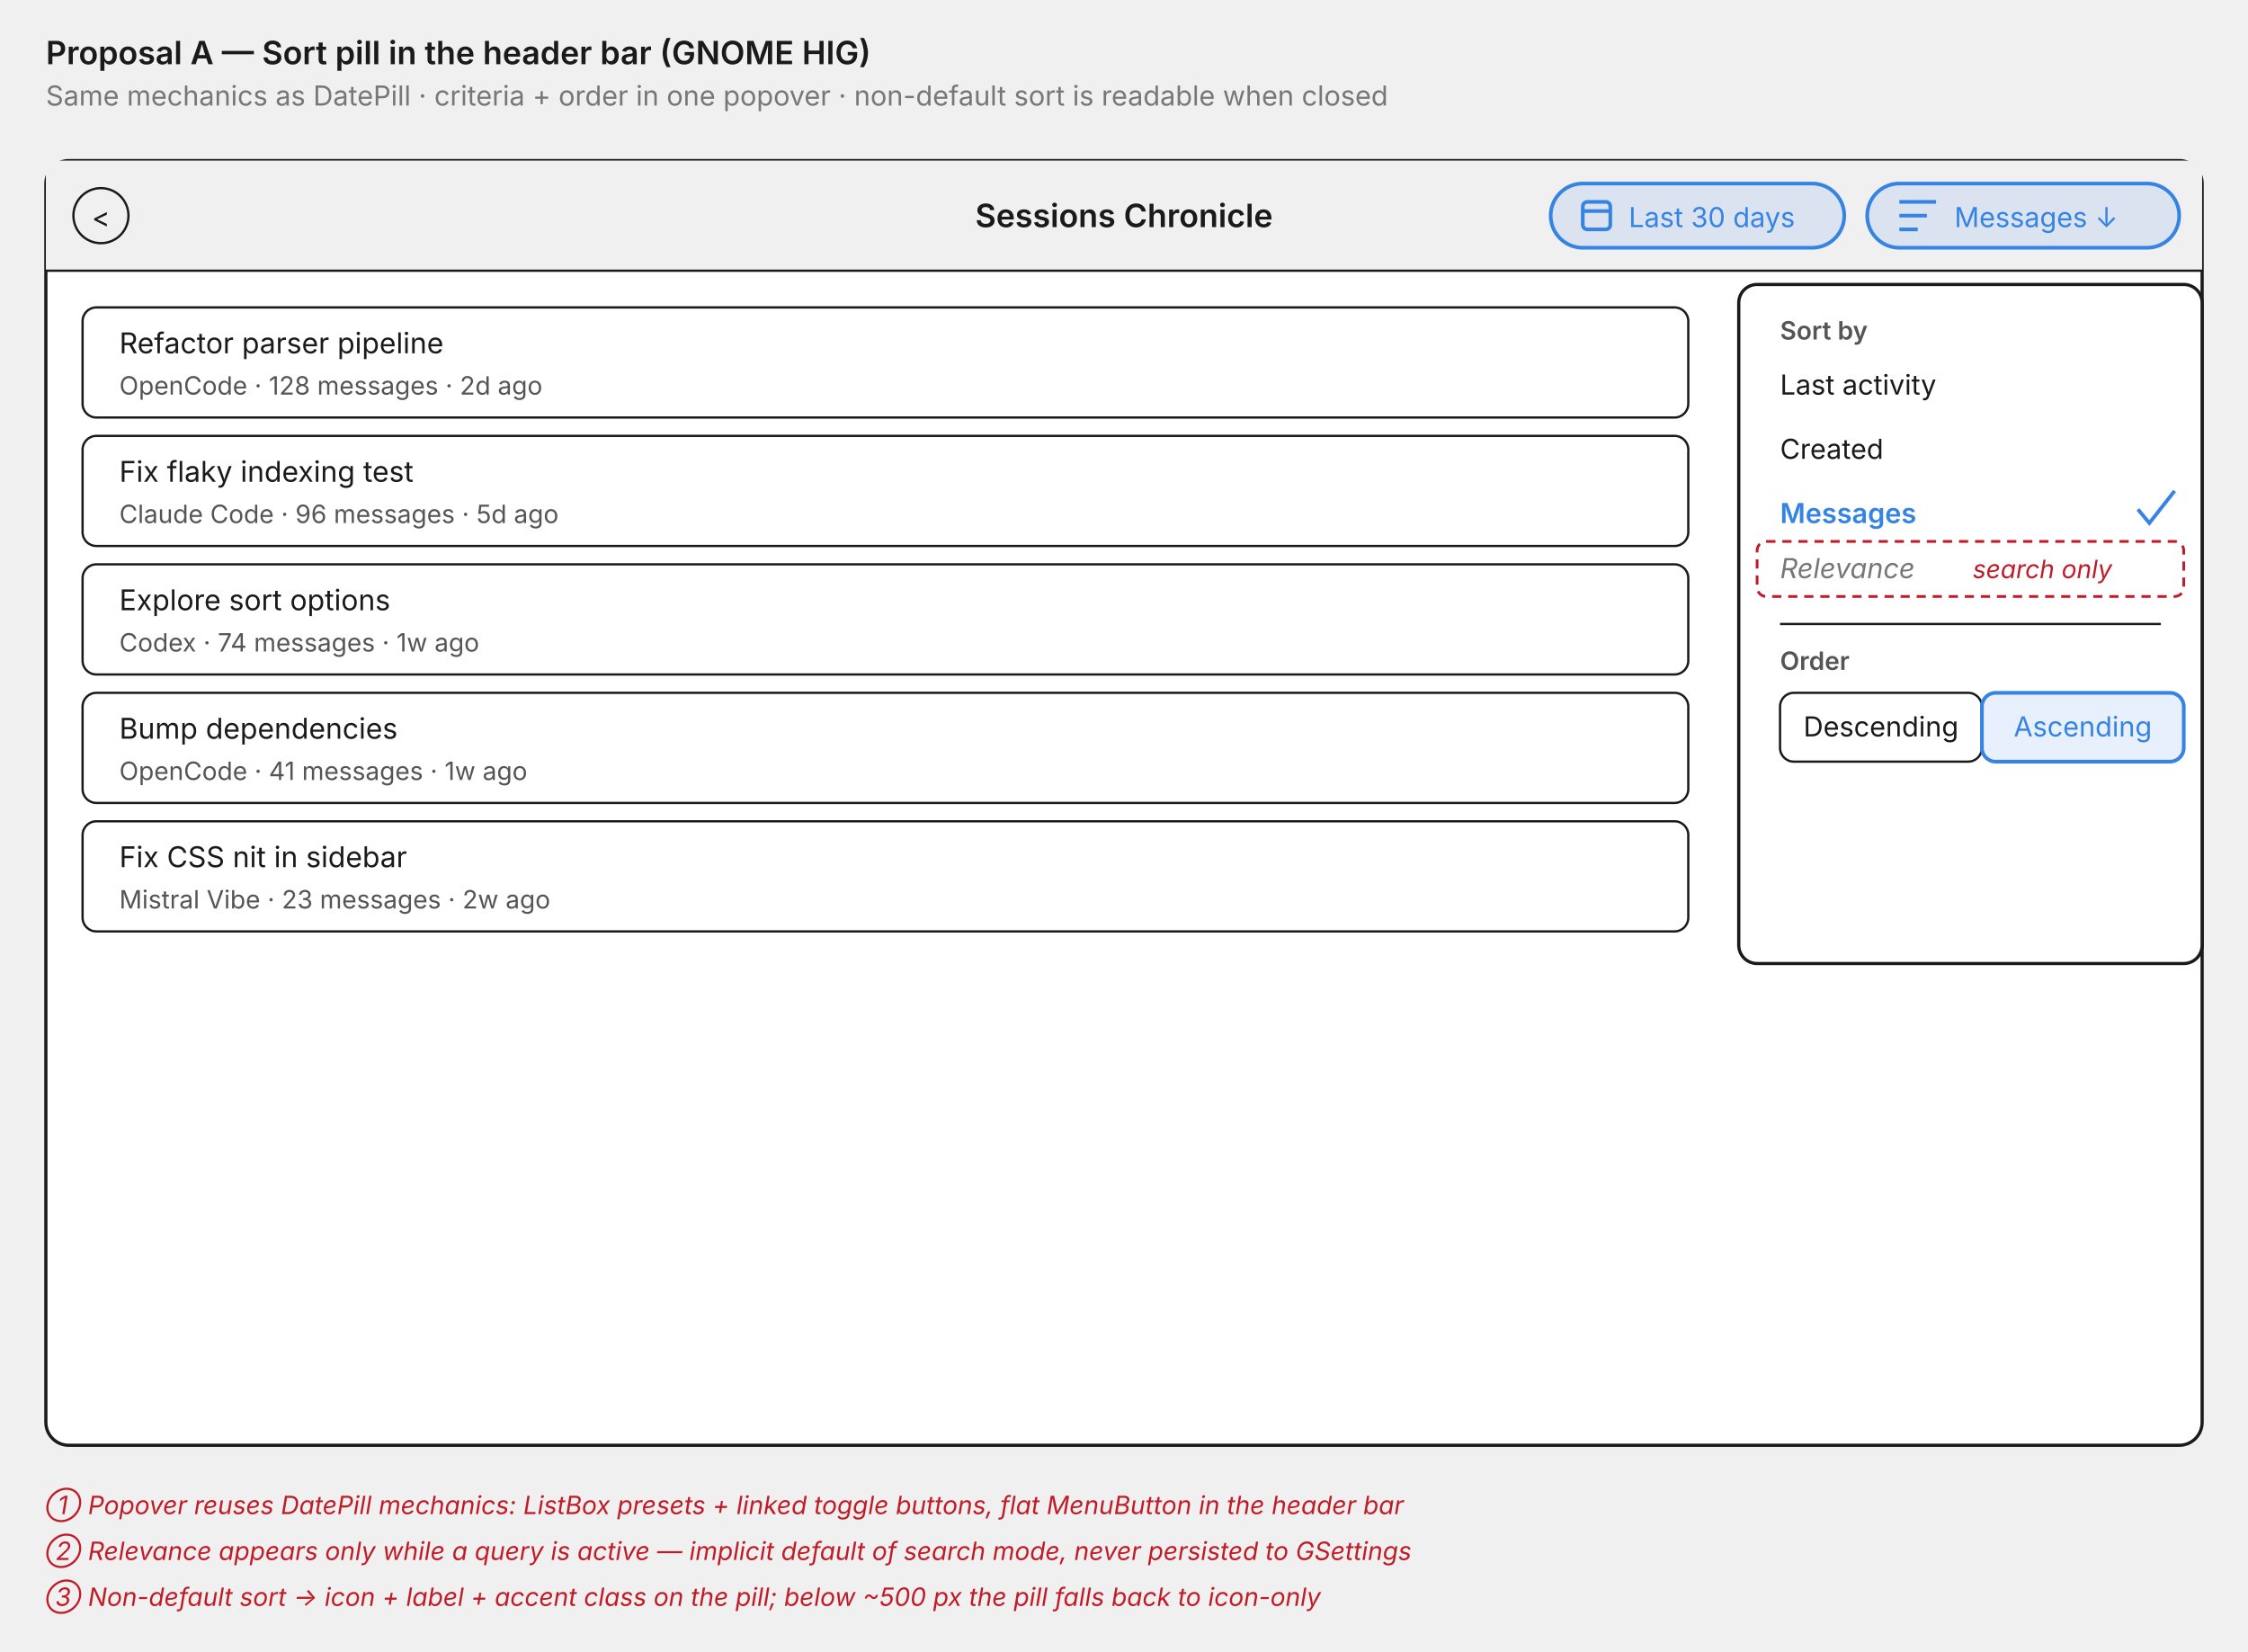
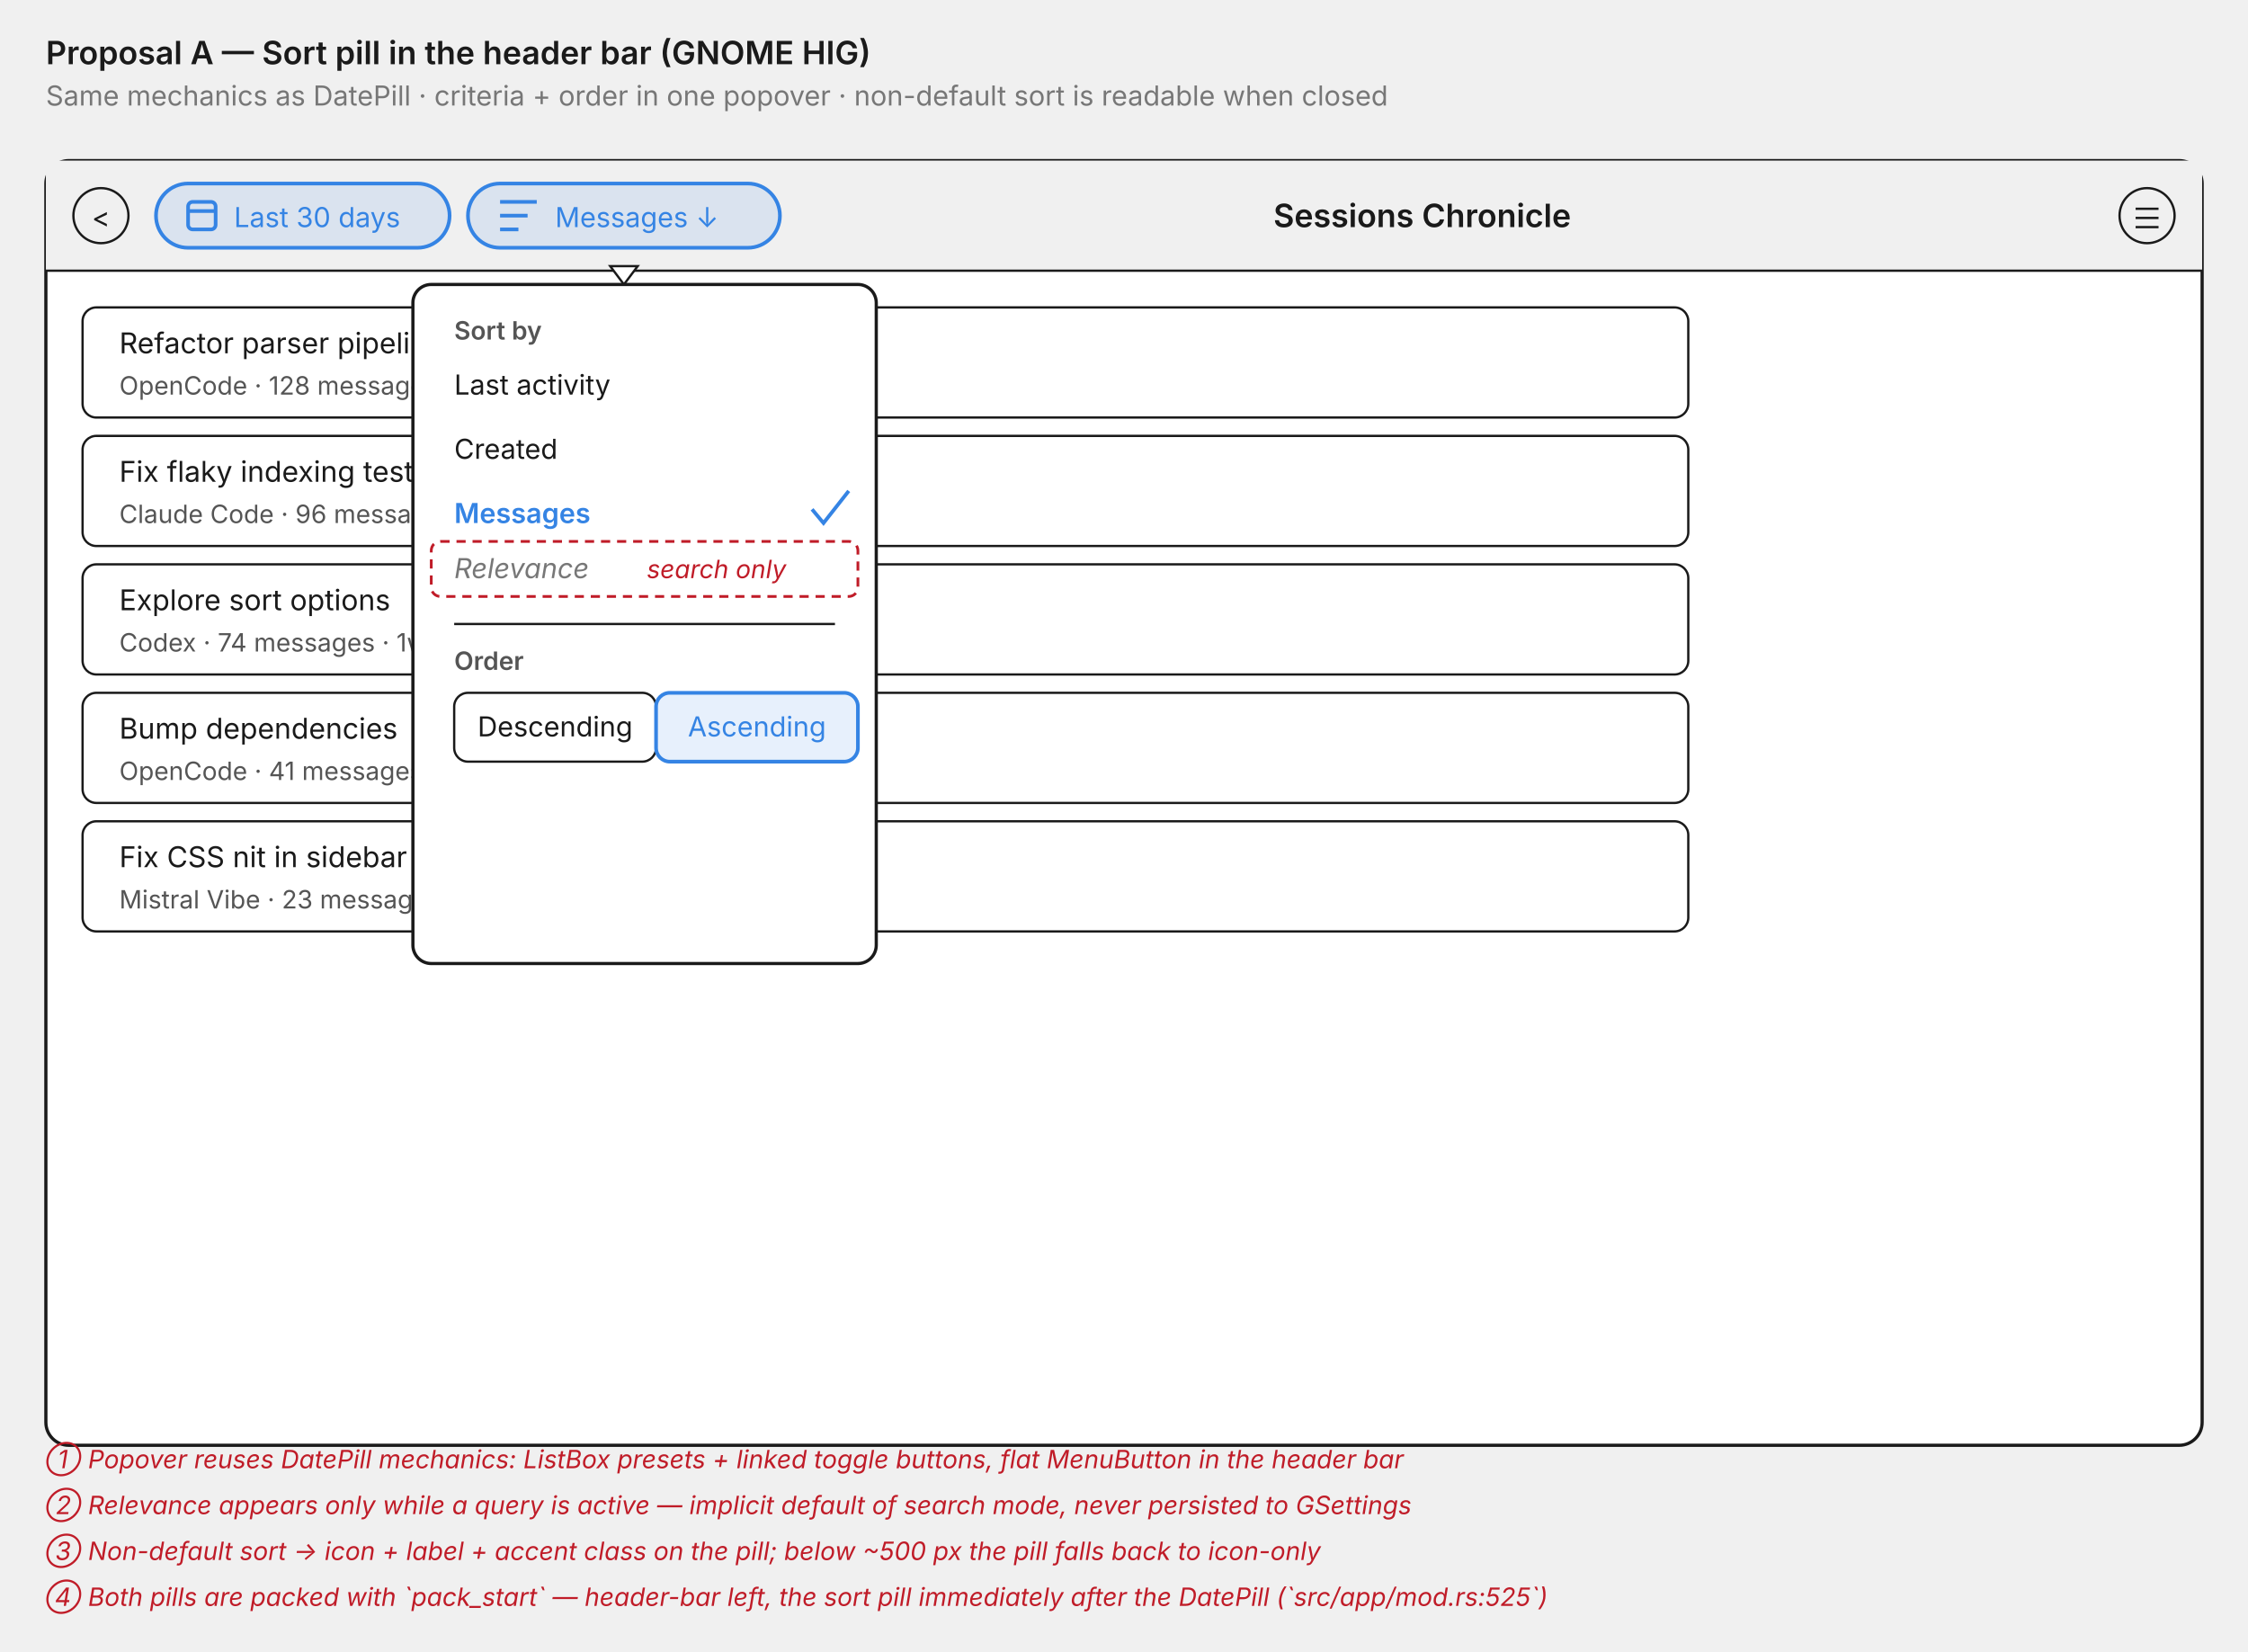
<svg xmlns="http://www.w3.org/2000/svg" viewBox="0 0 980 720" font-family="-apple-system, 'Cantarell', system-ui, sans-serif" font-size="13">
  <style>
    .stroke { fill: none; stroke: #1a1a1a; stroke-width: 1.4; }
    .stroke-thin { fill: none; stroke: #1a1a1a; stroke-width: 1; }
    .muted { fill: #777; }
    .accent { fill: #3584e4; }
    .accent-stroke { fill: none; stroke: #3584e4; stroke-width: 1.6; }
    .accent-bg { fill: #3584e4; fill-opacity: 0.12; }
    .red { fill: #c01c28; }
    .red-stroke { fill: none; stroke: #c01c28; stroke-width: 1.2; stroke-dasharray: 4 3; }
    .label { font-size: 12px; fill: #1a1a1a; }
    .badge { font-size: 11px; fill: #555; }
    .title { font-size: 14px; font-weight: 600; fill: #1a1a1a; }
    .note { font-size: 11px; fill: #c01c28; font-style: italic; }
    .row-text { font-size: 12.5px; fill: #1a1a1a; }
    .ws { fill: #ffffff; }
  </style>
  <text x="20" y="28" class="title">Proposal A — Sort pill in the header bar (GNOME HIG)</text>
  <text x="20" y="46" class="muted" font-size="12">Same mechanics as DatePill · criteria + order in one popover · non-default sort is readable when closed</text>
  <rect x="20" y="70" width="940" height="560" rx="10" class="ws stroke" />
  <rect x="20" y="70" width="940" height="48" fill="#f0f0f0" />
  <line x1="20" y1="118" x2="960" y2="118" class="stroke-thin" />
  <circle cx="44" cy="94" r="12" class="stroke-thin" />
  <text x="44" y="99" class="label" text-anchor="middle">&lt;</text>
-   <text x="490" y="99" class="title" text-anchor="middle">Sessions Chronicle</text>
-   <rect x="676" y="80" width="128" height="28" rx="14" class="accent-bg accent-stroke" />
-   <rect x="690" y="88" width="12" height="12" rx="2" class="accent-stroke" />
-   <line x1="690" y1="92" x2="702" y2="92" class="accent-stroke" />
-   <text x="710" y="99" class="accent" font-size="12">Last 30 days</text>
-   <rect x="814" y="80" width="136" height="28" rx="14" class="accent-bg accent-stroke" />
-   <line x1="828" y1="88" x2="844" y2="88" class="accent-stroke" />
-   <line x1="828" y1="94" x2="840" y2="94" class="accent-stroke" />
-   <line x1="828" y1="100" x2="836" y2="100" class="accent-stroke" />
-   <text x="852" y="99" class="accent" font-size="12">Messages ↓</text>
-   <rect x="758" y="124" width="202" height="296" rx="8" class="ws stroke" />
-   <text x="776" y="148" class="badge" font-weight="600">Sort by</text>
-   <text x="776" y="172" class="label">Last activity</text>
-   <text x="776" y="200" class="label">Created</text>
-   <text x="776" y="228" class="accent" font-size="12" font-weight="600">Messages</text>
-   <polyline points="932,222 937,228 948,214" class="accent-stroke" />
-   <rect x="766" y="236" width="186" height="24" rx="4" class="red-stroke" />
-   <text x="776" y="252" class="muted" font-size="12" font-style="italic">Relevance</text>
-   <text x="860" y="252" class="note" font-size="10">search only</text>
-   <line x1="776" y1="272" x2="942" y2="272" class="stroke-thin" />
-   <text x="776" y="292" class="badge" font-weight="600">Order</text>
-   <rect x="776" y="302" width="88" height="30" rx="6" class="ws stroke-thin" />
-   <text x="820" y="321" class="label" text-anchor="middle">Descending</text>
-   <rect x="864" y="302" width="88" height="30" rx="6" class="accent-bg accent-stroke" />
-   <text x="908" y="321" class="accent" font-size="12" text-anchor="middle">Ascending</text>
+   <text x="620" y="99" class="title" text-anchor="middle">Sessions Chronicle</text>
+   <circle cx="936" cy="94" r="12" class="stroke-thin" />
+   <line x1="931" y1="91" x2="941" y2="91" class="stroke-thin" />
+   <line x1="931" y1="95" x2="941" y2="95" class="stroke-thin" />
+   <line x1="931" y1="99" x2="941" y2="99" class="stroke-thin" />
+   <rect x="68" y="80" width="128" height="28" rx="14" class="accent-bg accent-stroke" />
+   <rect x="82" y="88" width="12" height="12" rx="2" class="accent-stroke" />
+   <line x1="82" y1="92" x2="94" y2="92" class="accent-stroke" />
+   <text x="102" y="99" class="accent" font-size="12">Last 30 days</text>
+   <rect x="204" y="80" width="136" height="28" rx="14" class="accent-bg accent-stroke" />
+   <line x1="218" y1="88" x2="234" y2="88" class="accent-stroke" />
+   <line x1="218" y1="94" x2="230" y2="94" class="accent-stroke" />
+   <line x1="218" y1="100" x2="226" y2="100" class="accent-stroke" />
+   <text x="242" y="99" class="accent" font-size="12">Messages ↓</text>
  <rect x="36" y="134" width="700" height="48" rx="6" class="ws stroke-thin" />
  <text x="52" y="154" class="row-text">Refactor parser pipeline</text>
  <text x="52" y="172" class="badge">OpenCode · 128 messages · 2d ago</text>
  <rect x="36" y="190" width="700" height="48" rx="6" class="ws stroke-thin" />
  <text x="52" y="210" class="row-text">Fix flaky indexing test</text>
  <text x="52" y="228" class="badge">Claude Code · 96 messages · 5d ago</text>
  <rect x="36" y="246" width="700" height="48" rx="6" class="ws stroke-thin" />
  <text x="52" y="266" class="row-text">Explore sort options</text>
  <text x="52" y="284" class="badge">Codex · 74 messages · 1w ago</text>
  <rect x="36" y="302" width="700" height="48" rx="6" class="ws stroke-thin" />
  <text x="52" y="322" class="row-text">Bump dependencies</text>
  <text x="52" y="340" class="badge">OpenCode · 41 messages · 1w ago</text>
  <rect x="36" y="358" width="700" height="48" rx="6" class="ws stroke-thin" />
  <text x="52" y="378" class="row-text">Fix CSS nit in sidebar</text>
  <text x="52" y="396" class="badge">Mistral Vibe · 23 messages · 2w ago</text>
-   <text x="20" y="660" class="note">① Popover reuses DatePill mechanics: ListBox presets + linked toggle buttons, flat MenuButton in the header bar</text>
-   <text x="20" y="680" class="note">② Relevance appears only while a query is active — implicit default of search mode, never persisted to GSettings</text>
-   <text x="20" y="700" class="note">③ Non-default sort → icon + label + accent class on the pill; below ~500 px the pill falls back to icon-only</text>
+   <polygon points="266,116 278,116 272,124" class="ws stroke-thin" />
+   <rect x="180" y="124" width="202" height="296" rx="8" class="ws stroke" />
+   <text x="198" y="148" class="badge" font-weight="600">Sort by</text>
+   <text x="198" y="172" class="label">Last activity</text>
+   <text x="198" y="200" class="label">Created</text>
+   <text x="198" y="228" class="accent" font-size="12" font-weight="600">Messages</text>
+   <polyline points="354,222 359,228 370,214" class="accent-stroke" />
+   <rect x="188" y="236" width="186" height="24" rx="4" class="red-stroke" />
+   <text x="198" y="252" class="muted" font-size="12" font-style="italic">Relevance</text>
+   <text x="282" y="252" class="note" font-size="10">search only</text>
+   <line x1="198" y1="272" x2="364" y2="272" class="stroke-thin" />
+   <text x="198" y="292" class="badge" font-weight="600">Order</text>
+   <rect x="198" y="302" width="88" height="30" rx="6" class="ws stroke-thin" />
+   <text x="242" y="321" class="label" text-anchor="middle">Descending</text>
+   <rect x="286" y="302" width="88" height="30" rx="6" class="accent-bg accent-stroke" />
+   <text x="330" y="321" class="accent" font-size="12" text-anchor="middle">Ascending</text>
+   <text x="20" y="640" class="note">① Popover reuses DatePill mechanics: ListBox presets + linked toggle buttons, flat MenuButton in the header bar</text>
+   <text x="20" y="660" class="note">② Relevance appears only while a query is active — implicit default of search mode, never persisted to GSettings</text>
+   <text x="20" y="680" class="note">③ Non-default sort → icon + label + accent class on the pill; below ~500 px the pill falls back to icon-only</text>
+   <text x="20" y="700" class="note">④ Both pills are packed with `pack_start` — header-bar left, the sort pill immediately after the DatePill (`src/app/mod.rs:525`)</text>
</svg>
